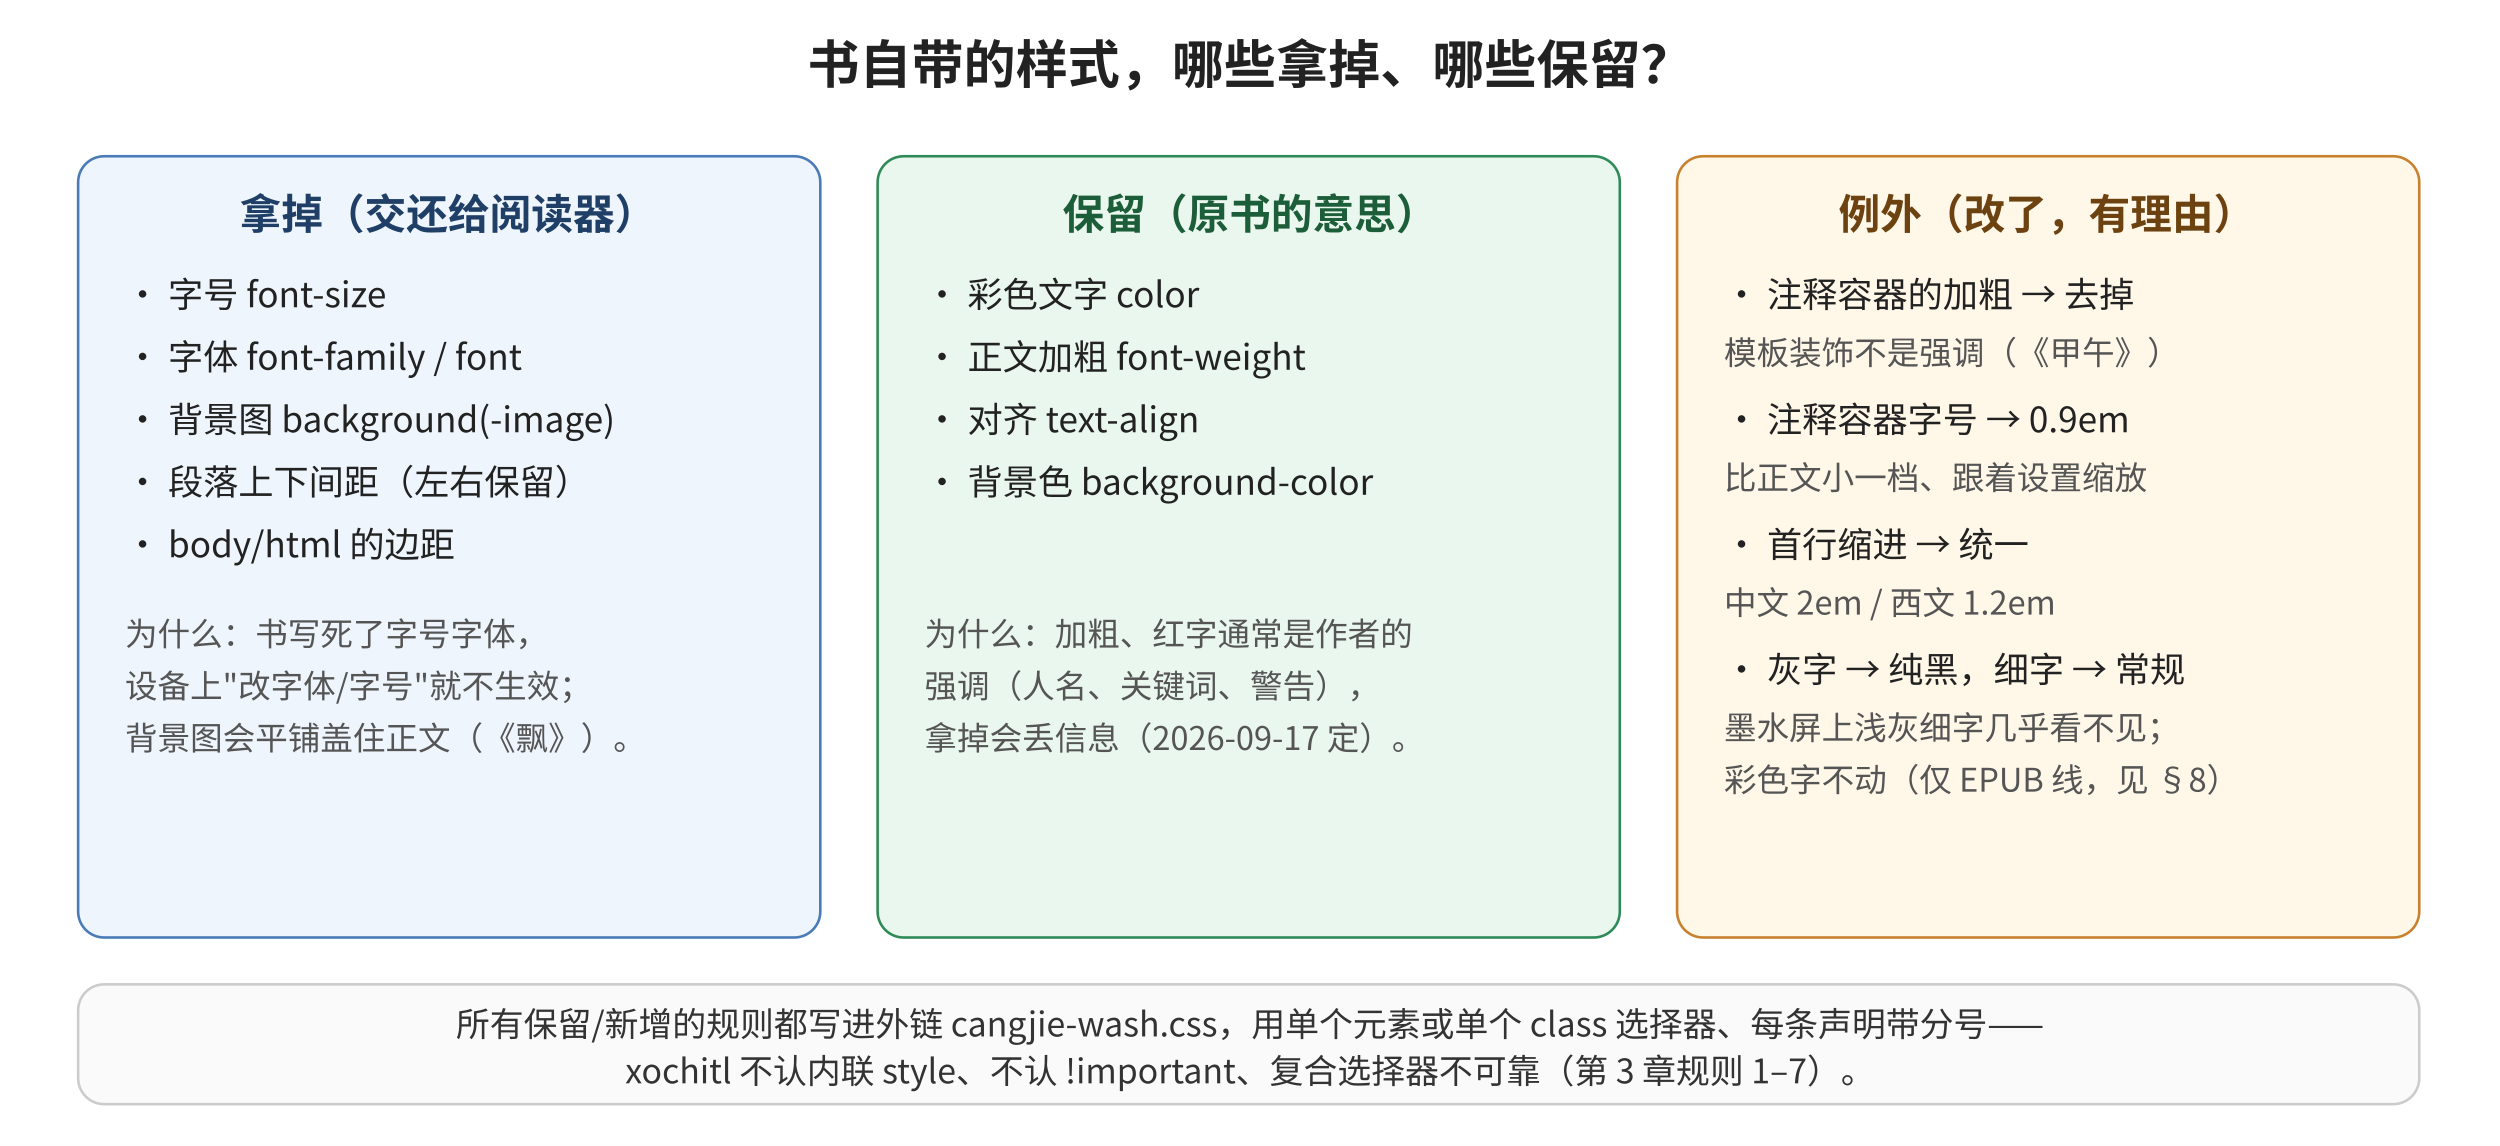
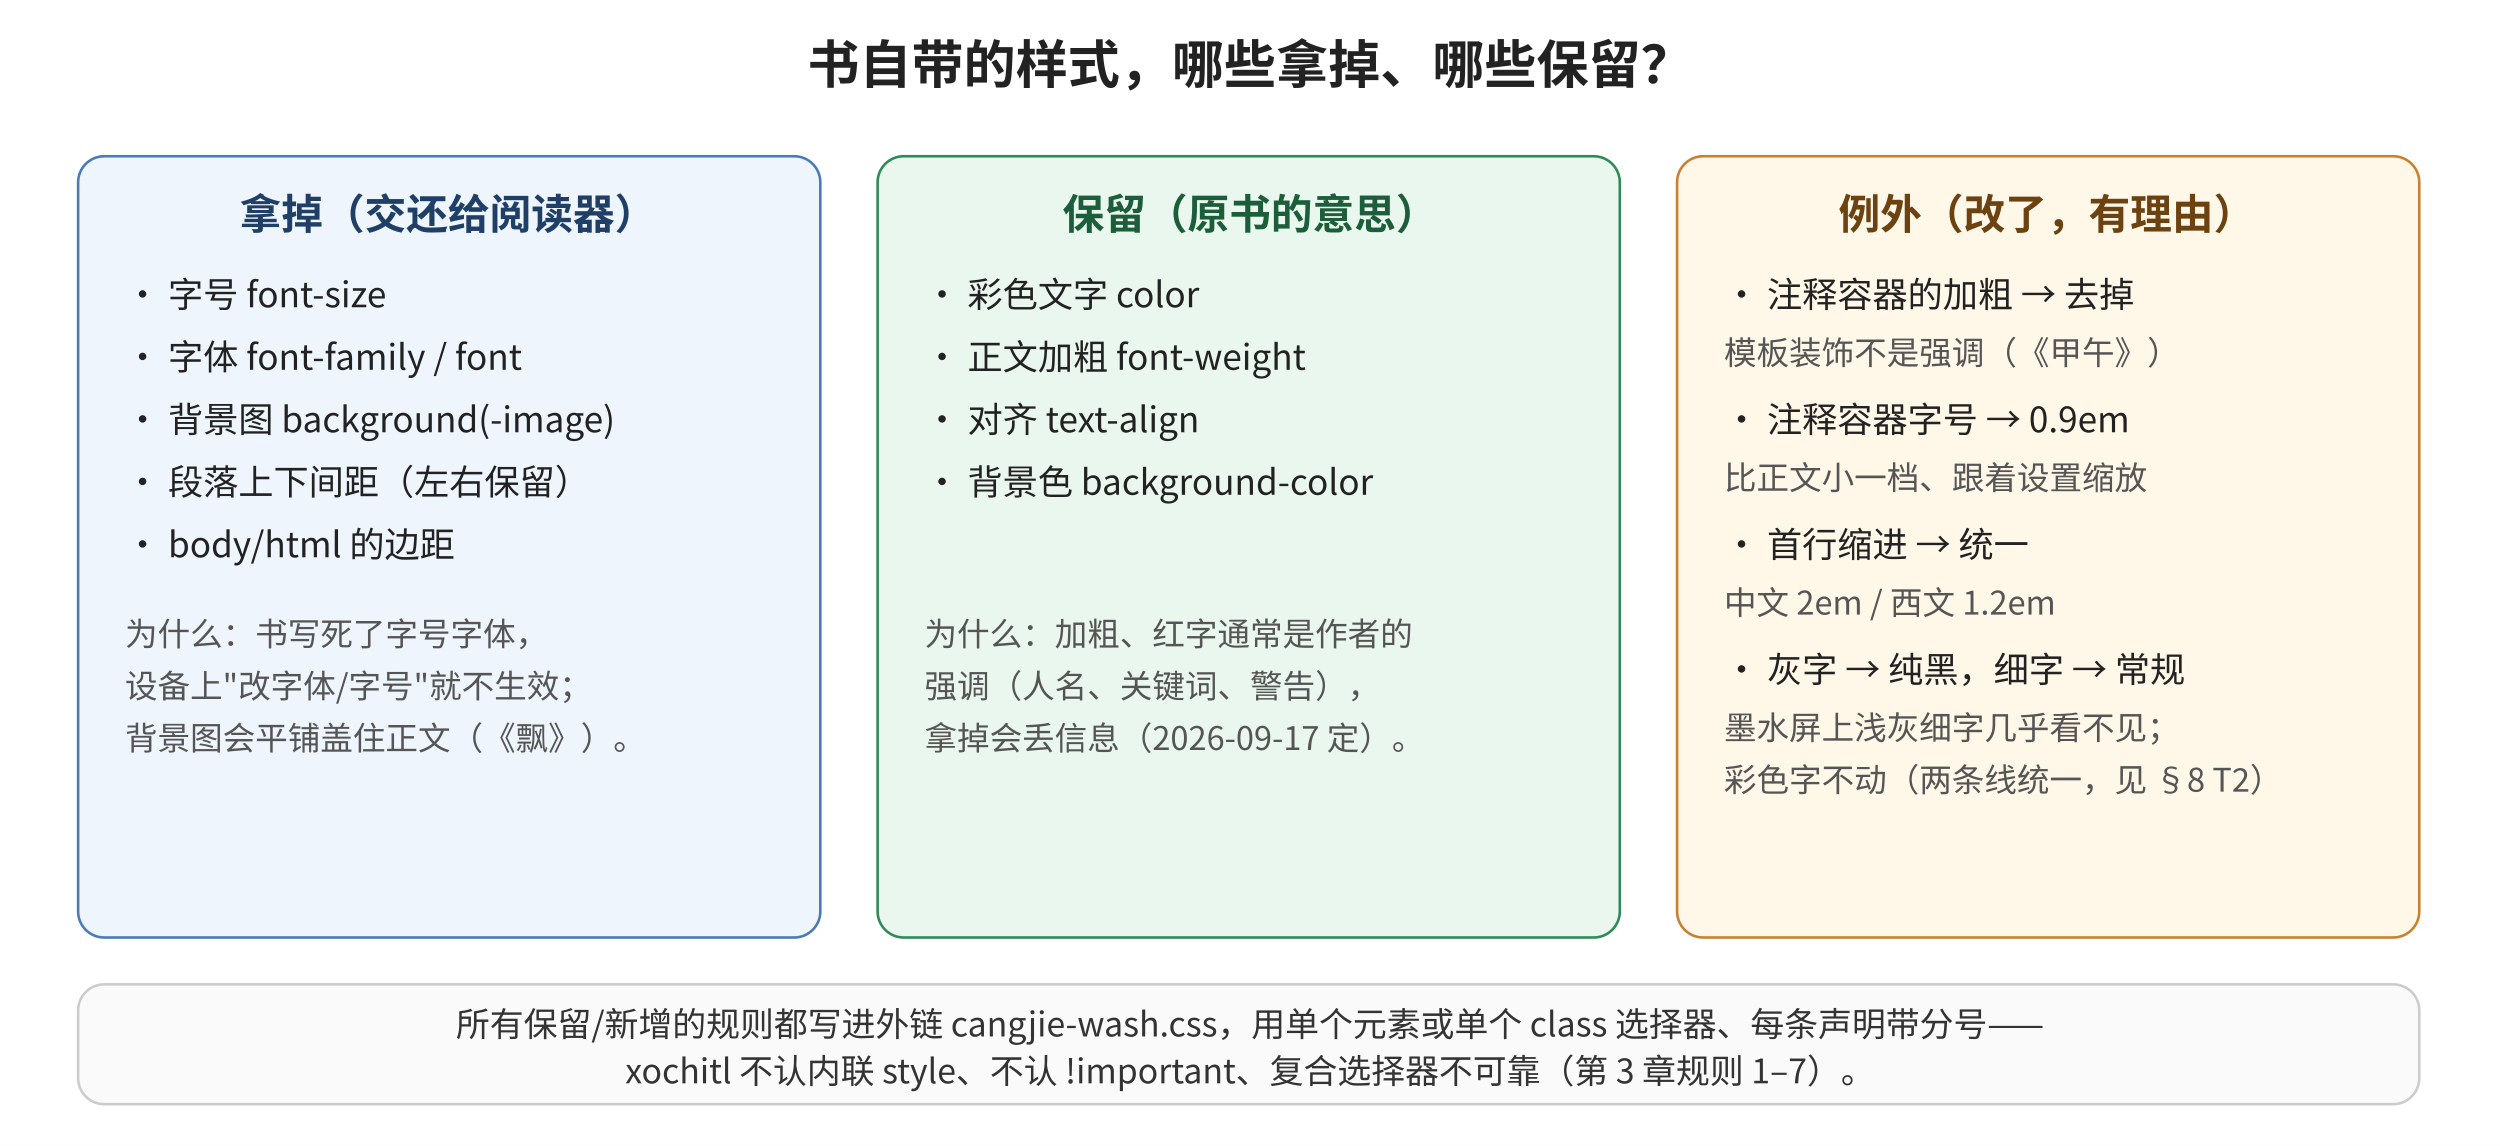
<svg xmlns="http://www.w3.org/2000/svg" width="960" height="440" viewBox="0 0 960 440" font-family="Noto Sans CJK SC, sans-serif">
  <rect width="960" height="440" fill="#fff" />
  <text x="480" y="32" text-anchor="middle" font-size="20" font-weight="bold" fill="#222">书自带的样式，哪些拿掉、哪些保留？</text>
  <rect x="30" y="60" width="285" height="300" rx="10" fill="#eef5fd" stroke="#4a7bb7" />
  <text x="172" y="88" text-anchor="middle" font-size="16" font-weight="bold" fill="#1f3f66">拿掉（交还给阅读器）</text>
  <text x="48" y="118" font-size="13.5" fill="#222">· 字号 font-size</text>
  <text x="48" y="142" font-size="13.5" fill="#222">· 字体 font-family / font</text>
  <text x="48" y="166" font-size="13.5" fill="#222">· 背景图 background(-image)</text>
  <text x="48" y="190" font-size="13.5" fill="#222">· 段落上下间距（左右保留）</text>
  <text x="48" y="214" font-size="13.5" fill="#222">· body/html 的边距</text>
  <text x="48" y="248" font-size="12.5" fill="#555">为什么：书写死了字号字体，</text>
  <text x="48" y="268" font-size="12.5" fill="#555">设备上"改字体/字号"就不生效；</text>
  <text x="48" y="288" font-size="12.5" fill="#555">背景图会平铺盖住正文（《飘》）。</text>
  <rect x="337" y="60" width="285" height="300" rx="10" fill="#eaf7ee" stroke="#2e8b57" />
  <text x="480" y="88" text-anchor="middle" font-size="16" font-weight="bold" fill="#1d5e3a">保留（原书的意思）</text>
  <text x="355" y="118" font-size="13.5" fill="#222">· 彩色文字 color</text>
  <text x="355" y="142" font-size="13.5" fill="#222">· 正文加粗 font-weight</text>
  <text x="355" y="166" font-size="13.5" fill="#222">· 对齐 text-align</text>
  <text x="355" y="190" font-size="13.5" fill="#222">· 背景色 background-color</text>
  <text x="355" y="248" font-size="12.5" fill="#555">为什么：加粗、红字通常是作者的</text>
  <text x="355" y="268" font-size="12.5" fill="#555">强调（人名、关键词、警告），</text>
  <text x="355" y="288" font-size="12.5" fill="#555">拿掉会丢信息（2026-09-17 定）。</text>
  <rect x="644" y="60" width="285" height="300" rx="10" fill="#fff7e8" stroke="#c8812e" />
  <text x="786" y="88" text-anchor="middle" font-size="16" font-weight="bold" fill="#6b4210">例外（改了，有理由）</text>
  <text x="662" y="118" font-size="13.5" fill="#222">· 注释容器的加粗 → 去掉</text>
  <text x="662" y="140" font-size="12.5" fill="#555">　模板装饰不是强调（《甲午》）</text>
  <text x="662" y="166" font-size="13.5" fill="#222">· 注释容器字号 → 0.9em</text>
  <text x="662" y="188" font-size="12.5" fill="#555">　比正文小一档、跟着设置缩放</text>
  <text x="662" y="214" font-size="13.5" fill="#222">· 首行缩进 → 统一</text>
  <text x="662" y="236" font-size="12.5" fill="#555">　中文 2em / 西文 1.2em</text>
  <text x="662" y="262" font-size="13.5" fill="#222">· 灰字 → 纯黑，细字 → 常规</text>
  <text x="662" y="284" font-size="12.5" fill="#555">　墨水屏上浅灰细字几乎看不见；</text>
-   <text x="662" y="304" font-size="12.5" fill="#555">　彩色字不动（仅 EPUB 线，见 §8）</text>
+   <text x="662" y="304" font-size="12.5" fill="#555">　彩色字不动（两条线统一，见 §8 T2）</text>
  <rect x="30" y="378" width="899" height="46" rx="10" fill="#fafafa" stroke="#ccc" />
  <text x="480" y="398" text-anchor="middle" font-size="13" fill="#333">所有保留/新增的规则都写进外链 cangjie-wash.css，用单个元素或单个 class 选择器、每条声明带分号——</text>
  <text x="480" y="416" text-anchor="middle" font-size="13" fill="#333">xochitl 不认内联 style、不认 !important、复合选择器不可靠（第 3 章规则 1–7）。</text>
</svg>
